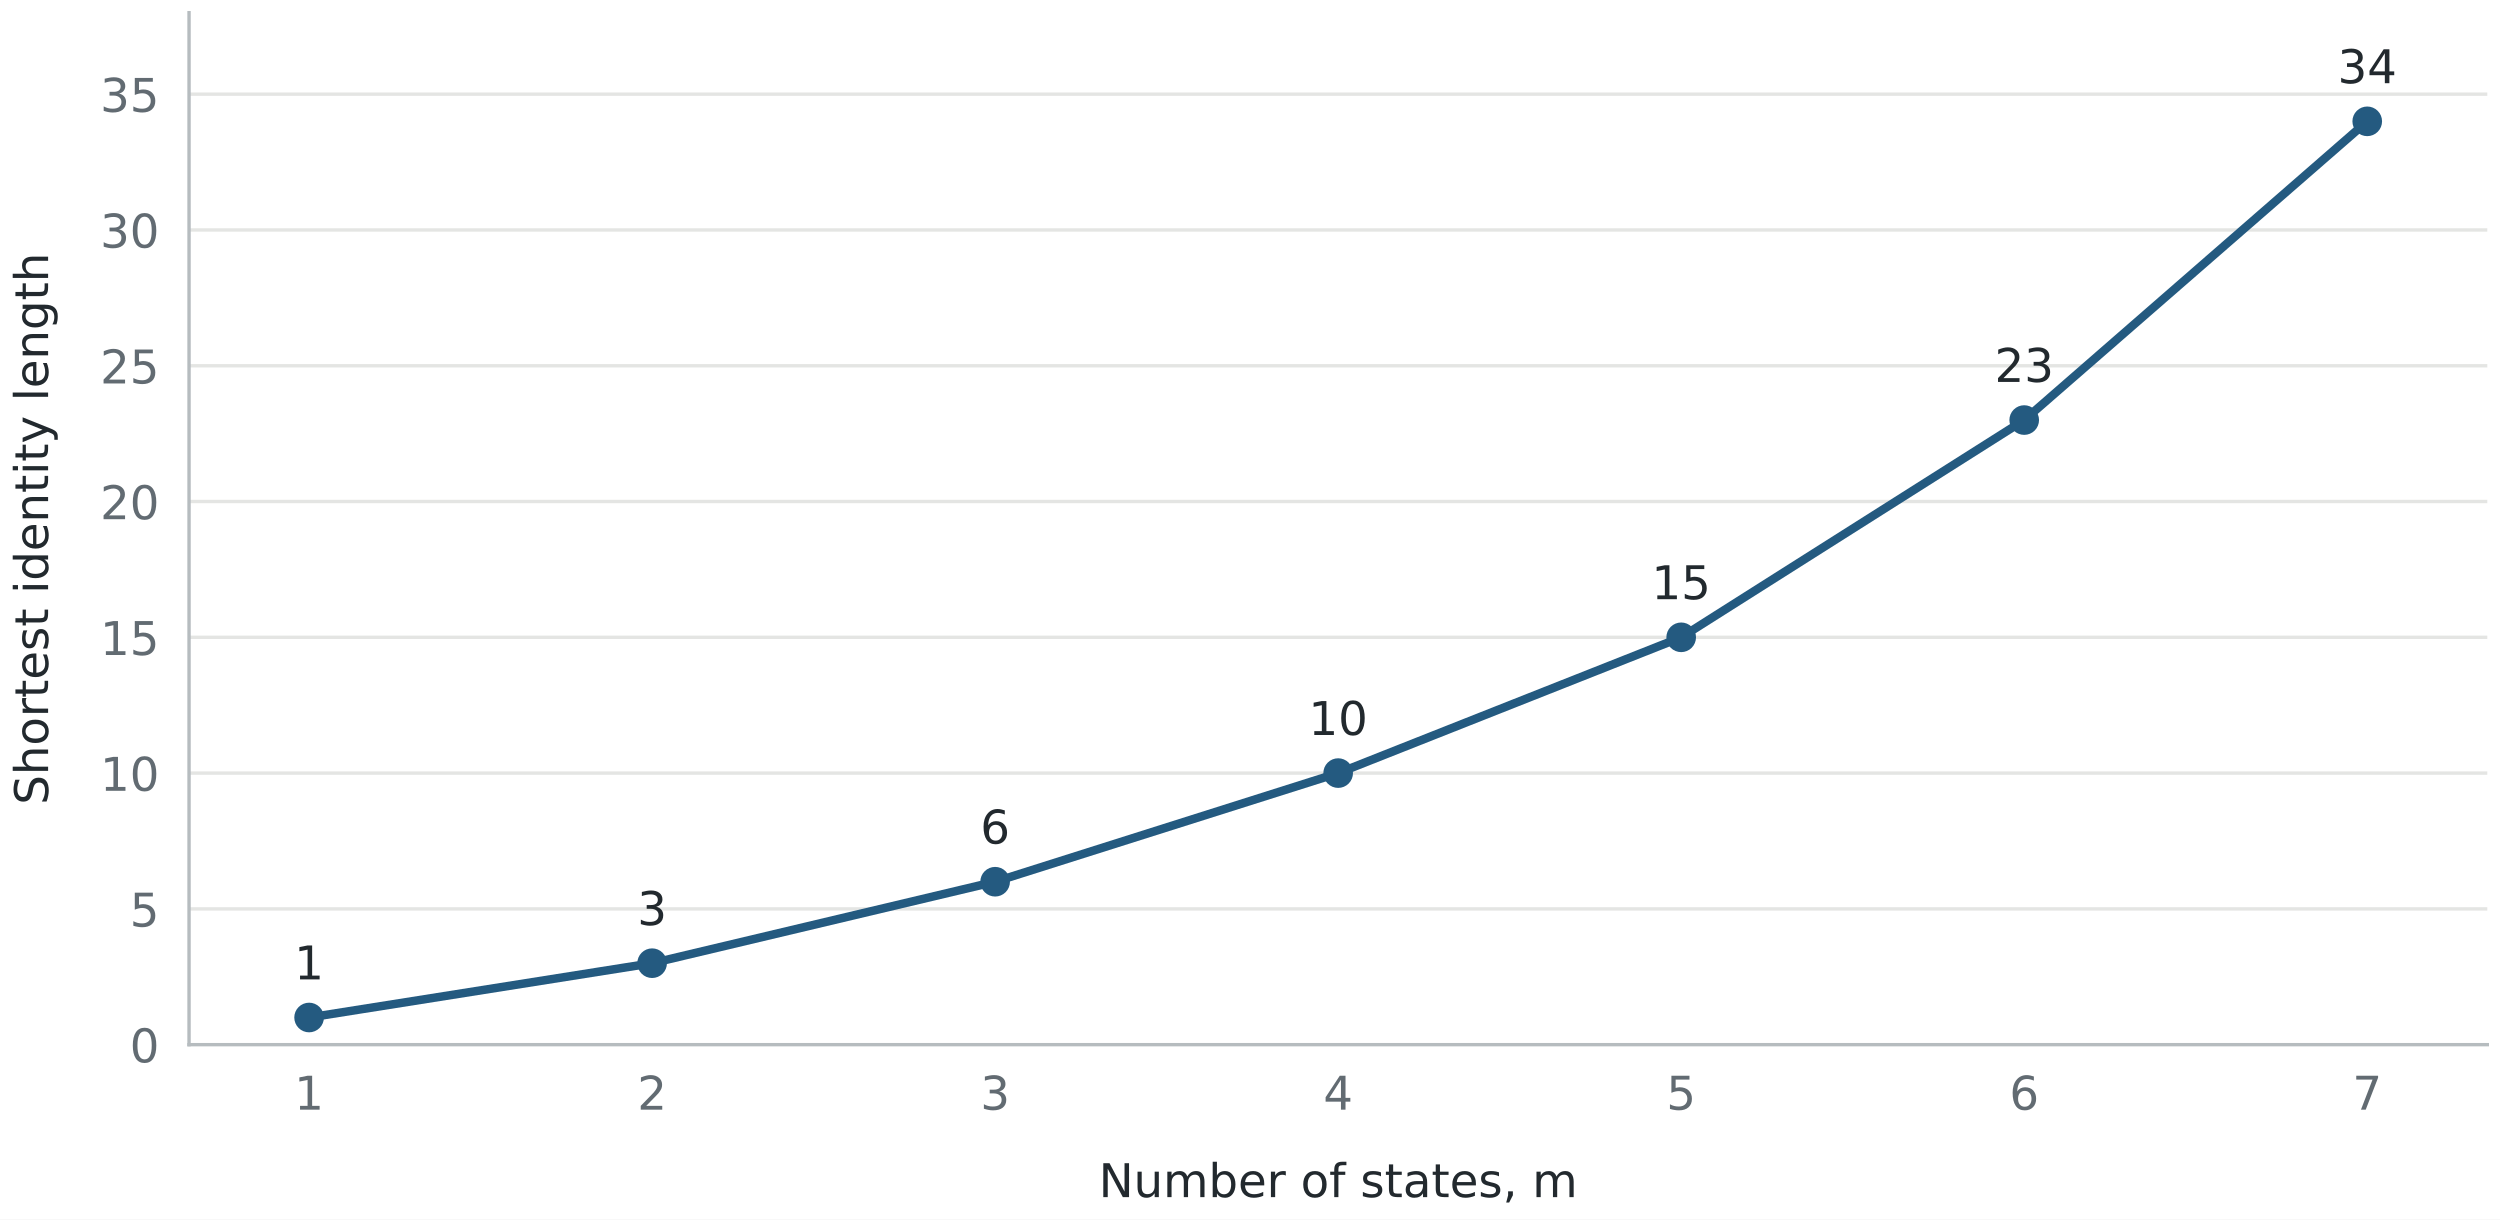
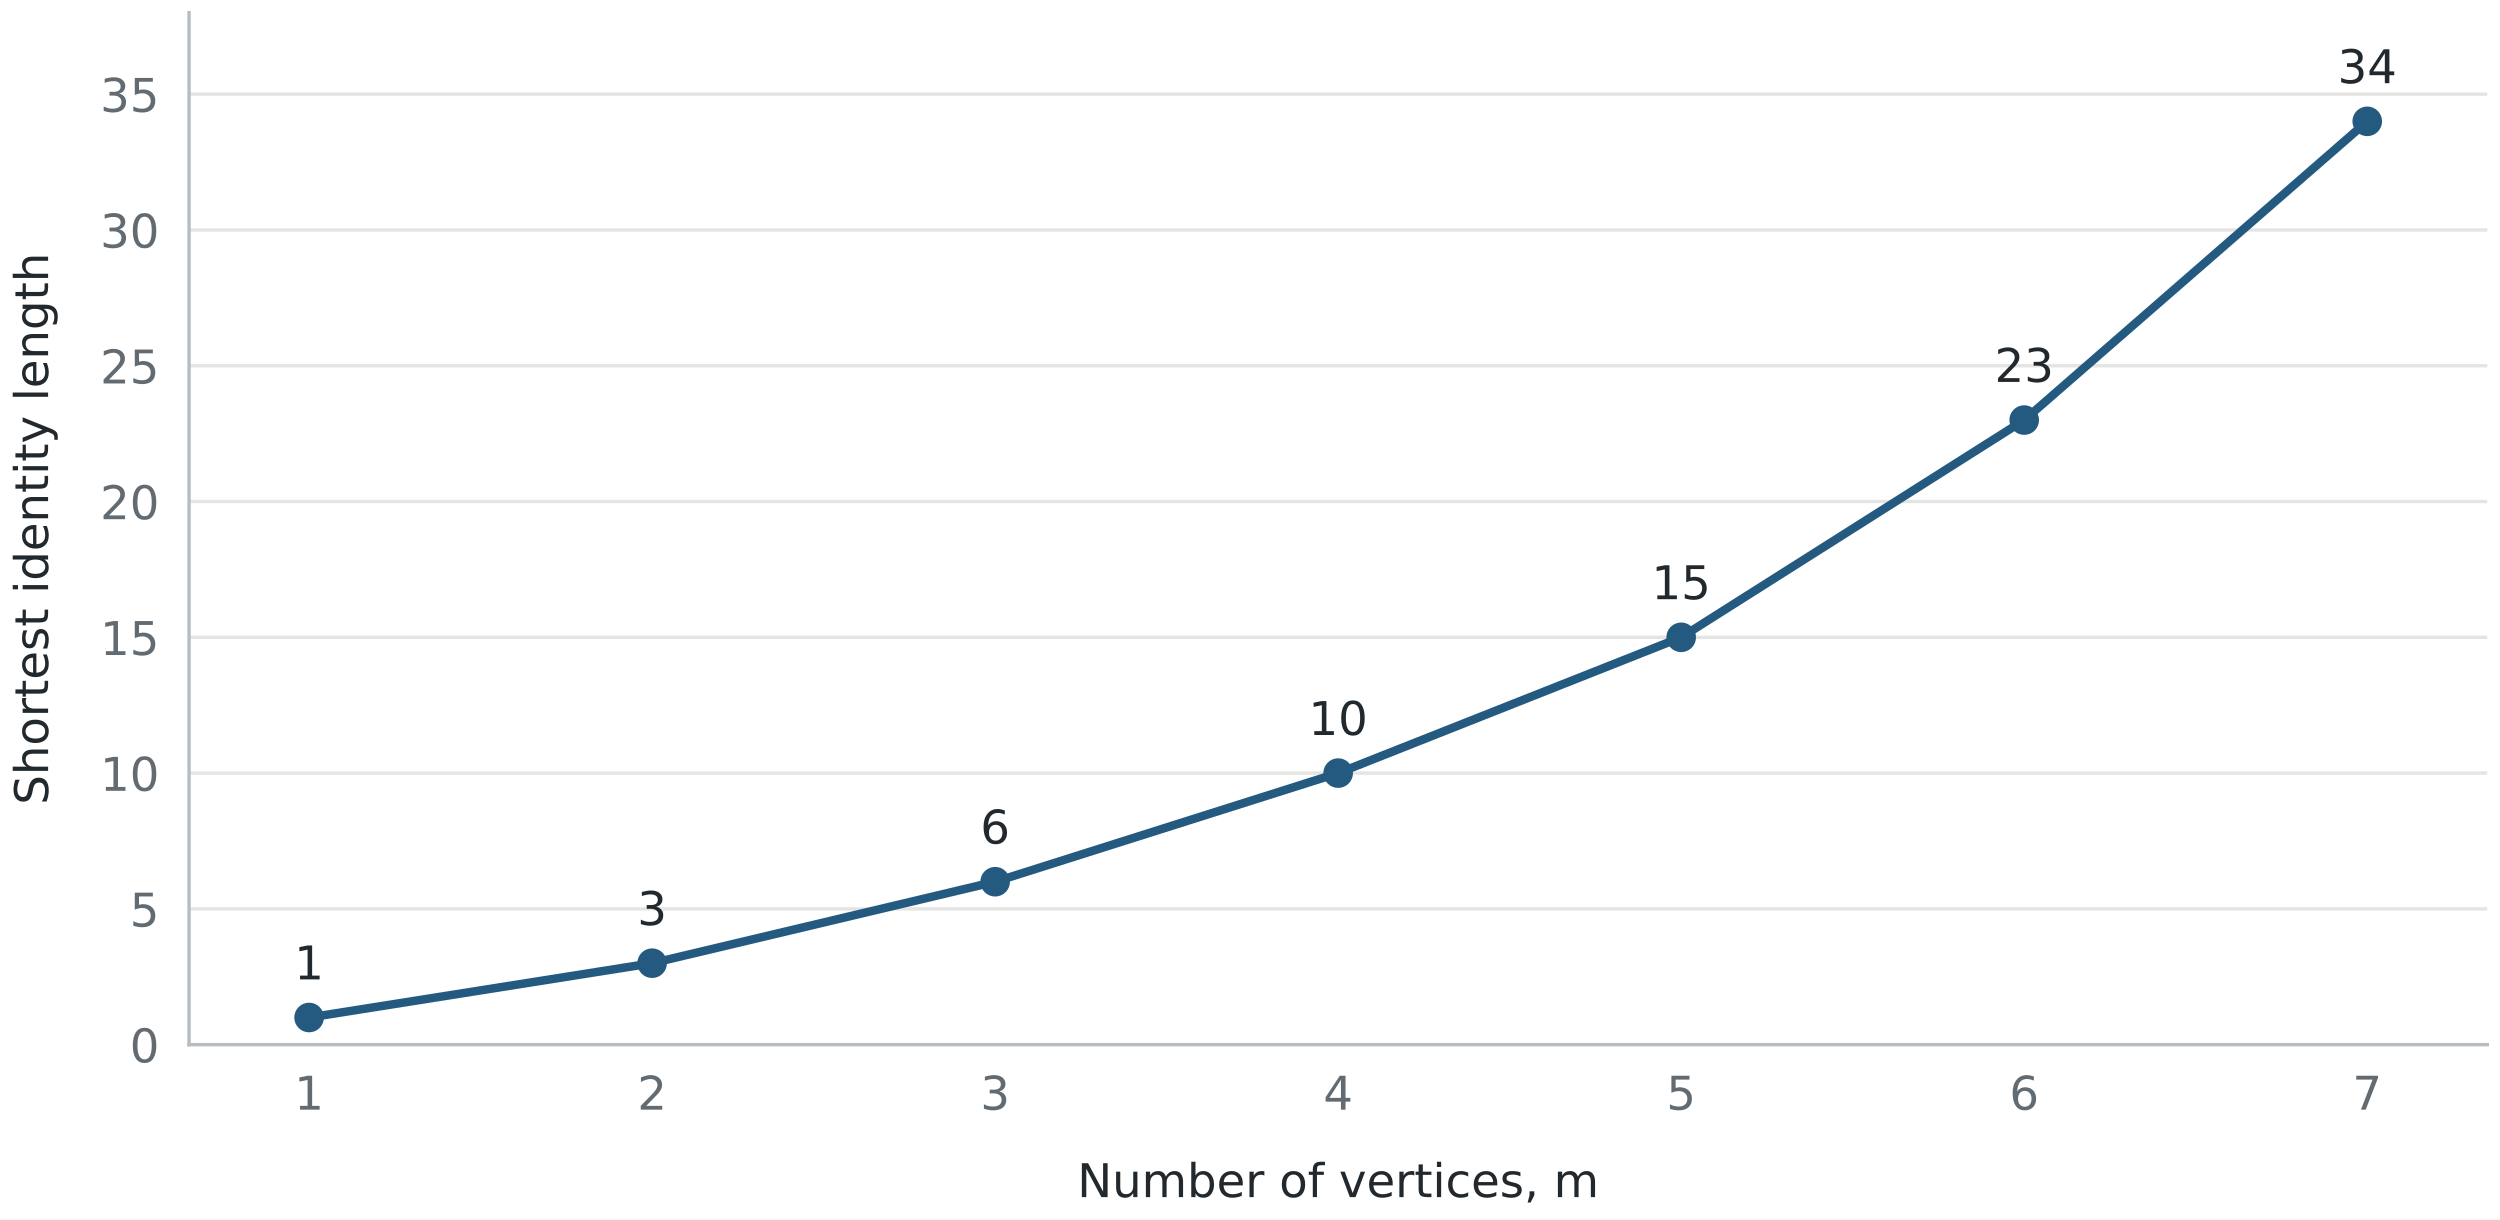
<svg xmlns="http://www.w3.org/2000/svg" xmlns:xlink="http://www.w3.org/1999/xlink" width="590.4pt" height="288pt" viewBox="0 0 590.4 288" version="1.1">
  <defs>
    <style type="text/css">*{stroke-linejoin: round; stroke-linecap: butt}</style>
  </defs>
  <g id="figure_1">
    <g id="patch_1">
      <path d="M 0 288  L 590.4 288  L 590.4 0  L 0 0  z " style="fill: #ffffff" />
    </g>
    <g id="axes_1">
      <g id="patch_2">
        <path d="M 44.644 246.708  L 587.4 246.708  L 587.4 3  L 44.644 3  z " style="fill: #ffffff" />
      </g>
      <g id="matplotlib.axis_1">
        <g id="xtick_1">
          <g id="line2d_1" />
          <g id="text_1">
            <text style="font-size: 11px; font-family: 'DejaVu Sans'; text-anchor: middle; fill: #626b72" x="72.997" y="262.066" transform="rotate(-0 72.99661 262.0662)">1</text>
          </g>
        </g>
        <g id="xtick_2">
          <g id="line2d_2" />
          <g id="text_2">
            <text style="font-size: 11px; font-family: 'DejaVu Sans'; text-anchor: middle; fill: #626b72" x="154.005" y="262.066" transform="rotate(-0 154.005 262.0662)">2</text>
          </g>
        </g>
        <g id="xtick_3">
          <g id="line2d_3" />
          <g id="text_3">
            <text style="font-size: 11px; font-family: 'DejaVu Sans'; text-anchor: middle; fill: #626b72" x="235.013" y="262.066" transform="rotate(-0 235.0133 262.0662)">3</text>
          </g>
        </g>
        <g id="xtick_4">
          <g id="line2d_4" />
          <g id="text_4">
            <text style="font-size: 11px; font-family: 'DejaVu Sans'; text-anchor: middle; fill: #626b72" x="316.022" y="262.066" transform="rotate(-0 316.0217 262.0662)">4</text>
          </g>
        </g>
        <g id="xtick_5">
          <g id="line2d_5" />
          <g id="text_5">
            <text style="font-size: 11px; font-family: 'DejaVu Sans'; text-anchor: middle; fill: #626b72" x="397.03" y="262.066" transform="rotate(-0 397.0301 262.0662)">5</text>
          </g>
        </g>
        <g id="xtick_6">
          <g id="line2d_6" />
          <g id="text_6">
            <text style="font-size: 11px; font-family: 'DejaVu Sans'; text-anchor: middle; fill: #626b72" x="478.038" y="262.066" transform="rotate(-0 478.0385 262.0662)">6</text>
          </g>
        </g>
        <g id="xtick_7">
          <g id="line2d_7" />
          <g id="text_7">
            <text style="font-size: 11px; font-family: 'DejaVu Sans'; text-anchor: middle; fill: #626b72" x="559.047" y="262.066" transform="rotate(-0 559.0468 262.0662)">7</text>
          </g>
        </g>
        <g id="text_8">
-           <text style="font-size: 11px; font-family: 'DejaVu Sans'; text-anchor: middle; fill: #22292e" x="316.022" y="282.712" transform="rotate(-0 316.0217 282.7121)">Number of states, m</text>
+           <text style="font-size: 11px; font-family: 'DejaVu Sans'; text-anchor: middle; fill: #22292e" x="316.022" y="282.712" transform="rotate(-0 316.0217 282.7121)">Number of vertices, m</text>
        </g>
      </g>
      <g id="matplotlib.axis_2">
        <g id="ytick_1">
          <g id="line2d_8">
            <path d="M 44.644 246.708  L 587.4 246.708  " clip-path="url(#p76c74a0818)" style="fill: none; stroke: #e4e5e3; stroke-width: 0.8; stroke-linecap: square" />
          </g>
          <g id="line2d_9" />
          <g id="text_9">
            <text style="font-size: 11px; font-family: 'DejaVu Sans'; text-anchor: end; fill: #626b72" x="37.644" y="250.887" transform="rotate(-0 37.64368 250.887)">0</text>
          </g>
        </g>
        <g id="ytick_2">
          <g id="line2d_10">
            <path d="M 44.644 214.641  L 587.4 214.641  " clip-path="url(#p76c74a0818)" style="fill: none; stroke: #e4e5e3; stroke-width: 0.8; stroke-linecap: square" />
          </g>
          <g id="line2d_11" />
          <g id="text_10">
            <text style="font-size: 11px; font-family: 'DejaVu Sans'; text-anchor: end; fill: #626b72" x="37.644" y="218.82" transform="rotate(-0 37.64368 218.8202)">5</text>
          </g>
        </g>
        <g id="ytick_3">
          <g id="line2d_12">
            <path d="M 44.644 182.574  L 587.4 182.574  " clip-path="url(#p76c74a0818)" style="fill: none; stroke: #e4e5e3; stroke-width: 0.8; stroke-linecap: square" />
          </g>
          <g id="line2d_13" />
          <g id="text_11">
            <text style="font-size: 11px; font-family: 'DejaVu Sans'; text-anchor: end; fill: #626b72" x="37.644" y="186.753" transform="rotate(-0 37.64368 186.7534)">10</text>
          </g>
        </g>
        <g id="ytick_4">
          <g id="line2d_14">
            <path d="M 44.644 150.507  L 587.4 150.507  " clip-path="url(#p76c74a0818)" style="fill: none; stroke: #e4e5e3; stroke-width: 0.8; stroke-linecap: square" />
          </g>
          <g id="line2d_15" />
          <g id="text_12">
            <text style="font-size: 11px; font-family: 'DejaVu Sans'; text-anchor: end; fill: #626b72" x="37.644" y="154.687" transform="rotate(-0 37.64368 154.6866)">15</text>
          </g>
        </g>
        <g id="ytick_5">
          <g id="line2d_16">
            <path d="M 44.644 118.441  L 587.4 118.441  " clip-path="url(#p76c74a0818)" style="fill: none; stroke: #e4e5e3; stroke-width: 0.8; stroke-linecap: square" />
          </g>
          <g id="line2d_17" />
          <g id="text_13">
            <text style="font-size: 11px; font-family: 'DejaVu Sans'; text-anchor: end; fill: #626b72" x="37.644" y="122.62" transform="rotate(-0 37.64368 122.6198)">20</text>
          </g>
        </g>
        <g id="ytick_6">
          <g id="line2d_18">
            <path d="M 44.644 86.374  L 587.4 86.374  " clip-path="url(#p76c74a0818)" style="fill: none; stroke: #e4e5e3; stroke-width: 0.8; stroke-linecap: square" />
          </g>
          <g id="line2d_19" />
          <g id="text_14">
            <text style="font-size: 11px; font-family: 'DejaVu Sans'; text-anchor: end; fill: #626b72" x="37.644" y="90.553" transform="rotate(-0 37.64368 90.55305)">25</text>
          </g>
        </g>
        <g id="ytick_7">
          <g id="line2d_20">
            <path d="M 44.644 54.307  L 587.4 54.307  " clip-path="url(#p76c74a0818)" style="fill: none; stroke: #e4e5e3; stroke-width: 0.8; stroke-linecap: square" />
          </g>
          <g id="line2d_21" />
          <g id="text_15">
            <text style="font-size: 11px; font-family: 'DejaVu Sans'; text-anchor: end; fill: #626b72" x="37.644" y="58.486" transform="rotate(-0 37.64368 58.48625)">30</text>
          </g>
        </g>
        <g id="ytick_8">
          <g id="line2d_22">
            <path d="M 44.644 22.24  L 587.4 22.24  " clip-path="url(#p76c74a0818)" style="fill: none; stroke: #e4e5e3; stroke-width: 0.8; stroke-linecap: square" />
          </g>
          <g id="line2d_23" />
          <g id="text_16">
            <text style="font-size: 11px; font-family: 'DejaVu Sans'; text-anchor: end; fill: #626b72" x="37.644" y="26.419" transform="rotate(-0 37.64368 26.41946)">35</text>
          </g>
        </g>
        <g id="text_17">
          <text style="font-size: 11px; font-family: 'DejaVu Sans'; text-anchor: middle; fill: #22292e" x="11.359" y="124.854" transform="rotate(-90 11.35852 124.8541)">Shortest identity length</text>
        </g>
      </g>
      <g id="patch_3">
        <path d="M 44.644 246.708  L 44.644 3  " style="fill: none; stroke: #b6bcbf; stroke-width: 0.8; stroke-linejoin: miter; stroke-linecap: square" />
      </g>
      <g id="patch_4">
        <path d="M 44.644 246.708  L 587.4 246.708  " style="fill: none; stroke: #b6bcbf; stroke-width: 0.8; stroke-linejoin: miter; stroke-linecap: square" />
      </g>
      <g id="line2d_24">
        <path d="M 72.997 240.295  L 154.005 227.468  L 235.013 208.228  L 316.022 182.574  L 397.03 150.507  L 478.038 99.201  L 559.047 28.654  " clip-path="url(#p76c74a0818)" style="fill: none; stroke: #245a80; stroke-width: 2; stroke-linecap: square" />
        <defs>
          <path id="m2682568d25" d="M 0 3  C 0.796 3 1.559 2.684 2.121 2.121  C 2.684 1.559 3 0.796 3 0  C 3 -0.796 2.684 -1.559 2.121 -2.121  C 1.559 -2.684 0.796 -3 0 -3  C -0.796 -3 -1.559 -2.684 -2.121 -2.121  C -2.684 -1.559 -3 -0.796 -3 0  C -3 0.796 -2.684 1.559 -2.121 2.121  C -1.559 2.684 -0.796 3 0 3  z " style="stroke: #245a80" />
        </defs>
        <g clip-path="url(#p76c74a0818)">
          <use xlink:href="#m2682568d25" x="72.997" y="240.295" style="fill: #245a80; stroke: #245a80" />
          <use xlink:href="#m2682568d25" x="154.005" y="227.468" style="fill: #245a80; stroke: #245a80" />
          <use xlink:href="#m2682568d25" x="235.013" y="208.228" style="fill: #245a80; stroke: #245a80" />
          <use xlink:href="#m2682568d25" x="316.022" y="182.574" style="fill: #245a80; stroke: #245a80" />
          <use xlink:href="#m2682568d25" x="397.03" y="150.507" style="fill: #245a80; stroke: #245a80" />
          <use xlink:href="#m2682568d25" x="478.038" y="99.201" style="fill: #245a80; stroke: #245a80" />
          <use xlink:href="#m2682568d25" x="559.047" y="28.654" style="fill: #245a80; stroke: #245a80" />
        </g>
      </g>
      <g id="text_18">
        <text style="font-size: 11px; font-family: 'DejaVu Sans'; text-anchor: middle; fill: #22292e" x="72.997" y="231.295" transform="rotate(-0 72.99661 231.2945)">1</text>
      </g>
      <g id="text_19">
        <text style="font-size: 11px; font-family: 'DejaVu Sans'; text-anchor: middle; fill: #22292e" x="154.005" y="218.468" transform="rotate(-0 154.005 218.4678)">3</text>
      </g>
      <g id="text_20">
        <text style="font-size: 11px; font-family: 'DejaVu Sans'; text-anchor: middle; fill: #22292e" x="235.013" y="199.228" transform="rotate(-0 235.0133 199.2277)">6</text>
      </g>
      <g id="text_21">
        <text style="font-size: 11px; font-family: 'DejaVu Sans'; text-anchor: middle; fill: #22292e" x="316.022" y="173.574" transform="rotate(-0 316.0217 173.5743)">10</text>
      </g>
      <g id="text_22">
        <text style="font-size: 11px; font-family: 'DejaVu Sans'; text-anchor: middle; fill: #22292e" x="397.03" y="141.507" transform="rotate(-0 397.0301 141.5075)">15</text>
      </g>
      <g id="text_23">
        <text style="font-size: 11px; font-family: 'DejaVu Sans'; text-anchor: middle; fill: #22292e" x="478.038" y="90.201" transform="rotate(-0 478.0385 90.20063)">23</text>
      </g>
      <g id="text_24">
        <text style="font-size: 11px; font-family: 'DejaVu Sans'; text-anchor: middle; fill: #22292e" x="559.047" y="19.654" transform="rotate(-0 559.0468 19.65368)">34</text>
      </g>
    </g>
  </g>
  <defs>
    <clipPath id="p76c74a0818">
      <rect x="44.644" y="3" width="542.756" height="243.708" />
    </clipPath>
  </defs>
</svg>
